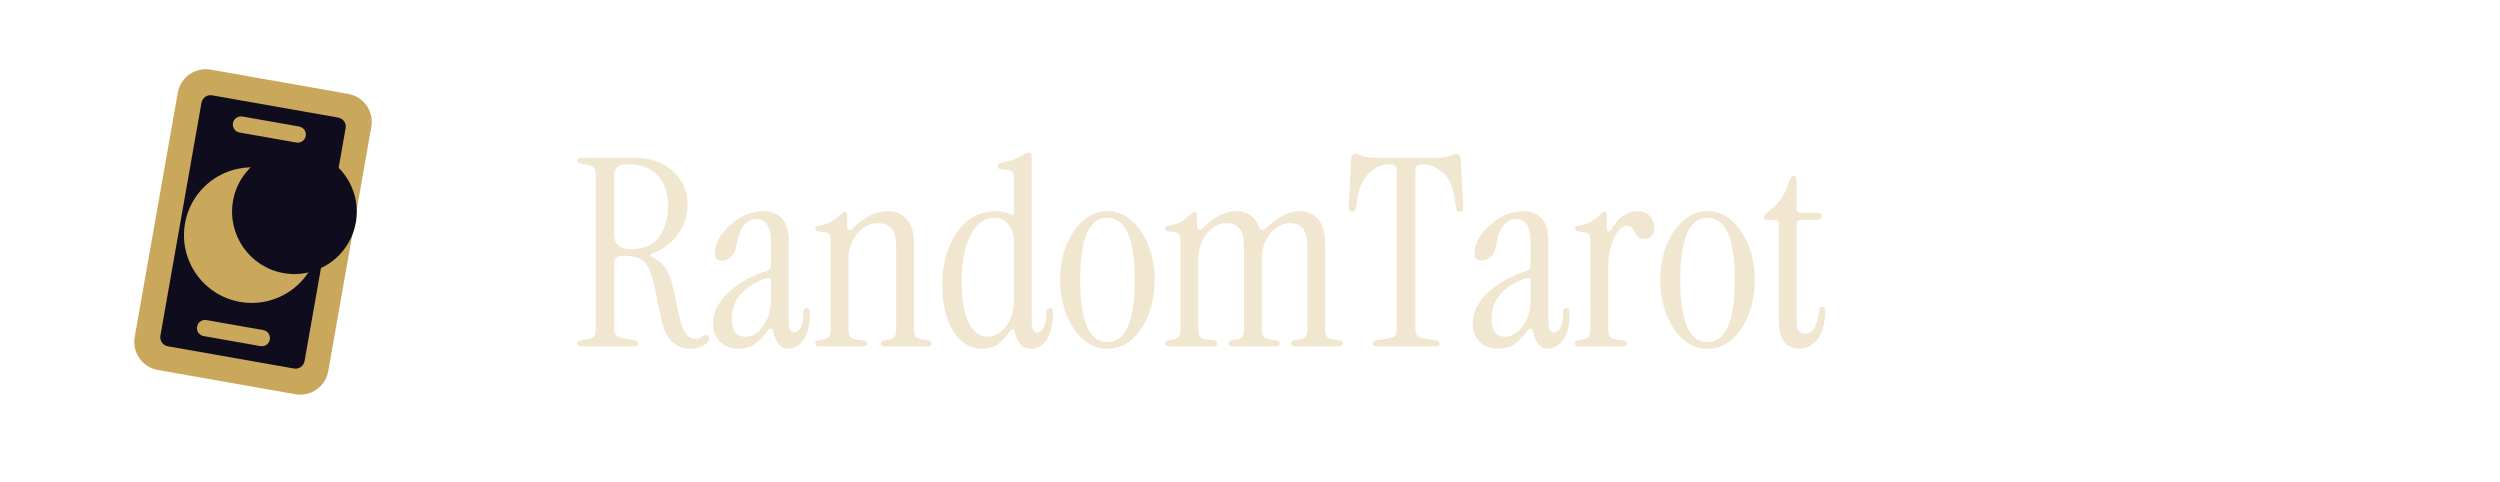
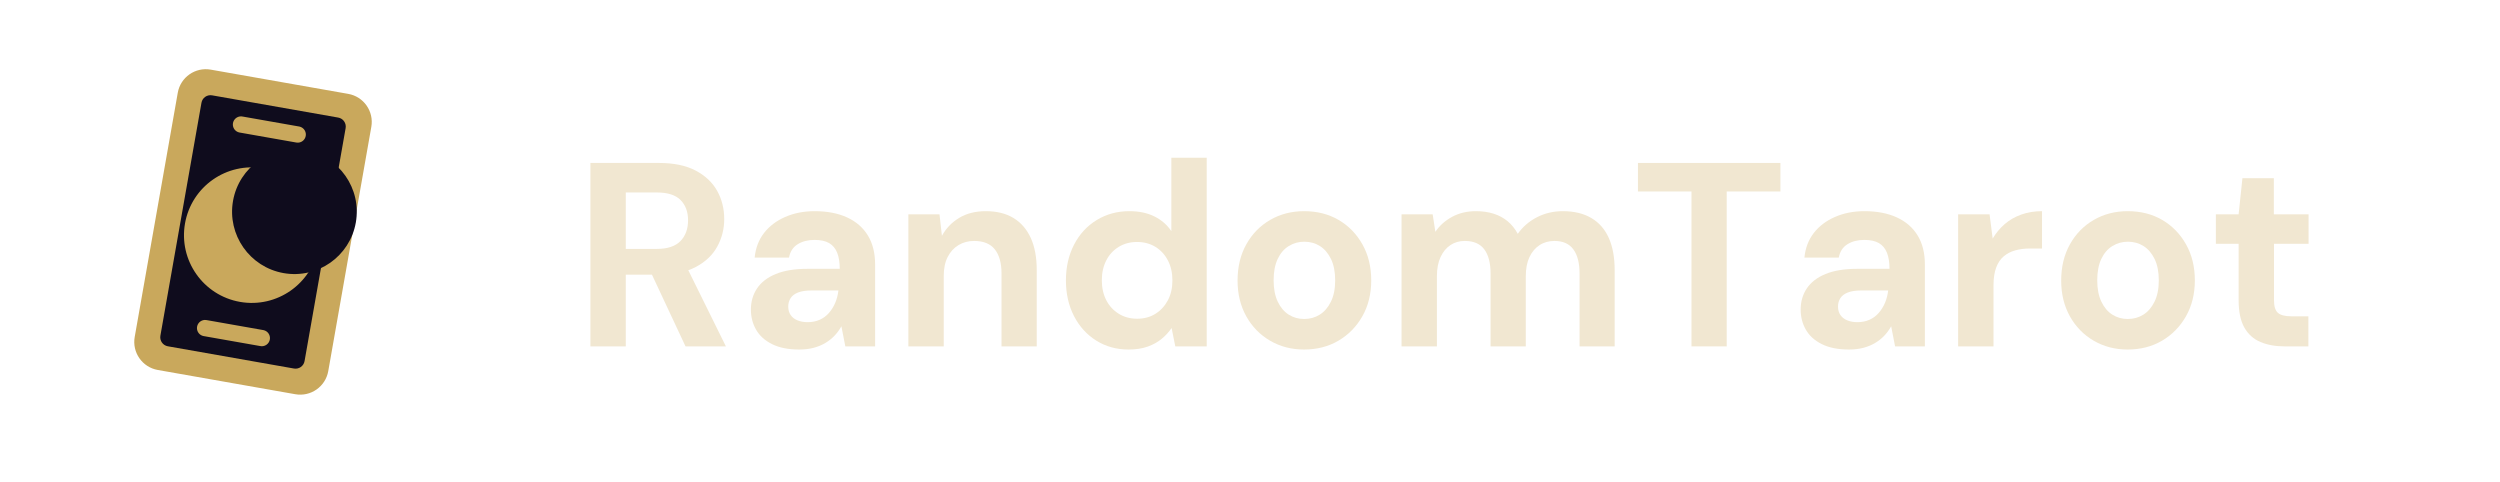
<svg xmlns="http://www.w3.org/2000/svg" viewBox="0 0 830 160" width="830" height="160">
  <g transform="translate(12 5) scale(2.25)">
    <g transform="rotate(10 32 32)">
      <rect x="17.5" y="9.5" width="29" height="45" rx="4.2" fill="#C9A85C" />
      <rect x="21.2" y="13.2" width="21.6" height="37.6" rx="1.35" fill="#0F0C1D" />
      <circle cx="31.9" cy="32.5" r="10" fill="#C9A85C" />
      <circle cx="37.5" cy="28" r="9.2" fill="#0F0C1D" />
      <path d="M27.5 16.7h8.5M27.5 47.2h8.5" stroke="#C9A85C" stroke-width="2.4" stroke-linecap="round" />
    </g>
  </g>
  <g fill="#F1E7D1" transform="translate(190 115) scale(0.087 -0.087)">
-     <path d="M450 -9Q363 -9 339 105L316 216Q305 270 291.5 298.0Q278 326 254.5 336.0Q231 346 190 346Q176 346 168.0 338.5Q160 331 160 320V70Q160 49 168.0 41.5Q176 34 204 29L241 23Q252 21 252 12Q252 0 237 0H34Q19 0 19 11Q19 20 32 23L55 27Q76 31 82.5 38.0Q89 45 89 66V654Q89 675 82.5 682.0Q76 689 55 693L32 697Q19 700 19 709Q19 720 34 720H237Q296 720 342.0 697.0Q388 674 414.0 633.5Q440 593 440 540Q440 477 402.0 426.5Q364 376 306 355Q299 353 298.5 348.5Q298 344 305 341Q337 326 355.5 299.0Q374 272 384 227L406 125Q417 73 432.0 51.0Q447 29 470 29Q478 29 484.5 31.5Q491 34 501 41Q509 46 516.0 43.5Q523 41 523 33Q523 16 501.0 3.5Q479 -9 450 -9ZM227 371Q295 371 330.0 416.5Q365 462 365 538Q365 612 324.5 653.5Q284 695 213 695Q160 695 160 655V426Q160 371 227 371Z" transform="translate(0.000 0)" />
-     <path d="M120 -9Q78 -9 51.0 17.5Q24 44 24 88Q24 131 51.0 169.5Q78 208 125.0 239.0Q172 270 232 289Q245 293 245 306V397Q245 445 230.0 465.5Q215 486 189 486Q164 486 143.5 463.5Q123 441 114 388Q109 356 92.5 341.5Q76 327 59 327Q31 327 31 355Q31 384 47.5 412.5Q64 441 91.0 464.5Q118 488 150.0 502.0Q182 516 214 516Q313 516 313 401V95Q313 53 334 53Q347 53 358.0 70.5Q369 88 369 130Q369 146 382 146Q394 146 394 129Q394 56 368.5 23.5Q343 -9 311 -9Q287 -9 273.0 10.5Q259 30 254 57Q253 67 245.5 67.5Q238 68 231 58Q207 25 182.0 8.0Q157 -9 120 -9ZM147 37Q173 37 195.0 55.5Q217 74 231.0 105.0Q245 136 245 175V248Q245 267 224 259Q163 237 129.5 198.5Q96 160 96 106Q96 37 147 37Z" transform="translate(513.000 0)" />
-     <path d="M30 0Q15 0 15 11Q15 20 28 23L40 25Q61 29 67.5 37.5Q74 46 74 67V403Q74 421 68.5 427.5Q63 434 49 436L28 439Q15 440 15 450Q15 458 31 461Q62 466 78.5 477.0Q95 488 113 504Q122 513 128 513Q137 513 137 501V456Q137 447 143.5 444.5Q150 442 158 450Q198 488 228.5 502.0Q259 516 293 516Q338 516 365.0 484.5Q392 453 392 392V67Q392 46 398.5 37.5Q405 29 426 26L448 23Q459 21 459 11Q459 0 447 0H279Q265 0 265 11Q265 21 276 23L290 25Q311 28 317.5 37.0Q324 46 324 67V381Q324 430 306.0 450.0Q288 470 255 470Q223 470 197.5 451.5Q172 433 157.0 402.5Q142 372 142 335V67Q142 46 148.5 37.0Q155 28 176 26L203 23Q214 21 214 12Q214 0 199 0Z" transform="translate(912.000 0)" />
-     <path d="M181 -9Q137 -9 102.5 21.5Q68 52 49.0 106.5Q30 161 30 233Q30 317 56.0 380.5Q82 444 128.0 480.0Q174 516 232 516Q246 516 260.0 513.5Q274 511 287 505Q303 497 303 512V640Q303 658 297.5 665.0Q292 672 278 673L252 676Q241 678 241 688Q241 698 252 700Q284 706 303.5 714.0Q323 722 336 730Q352 740 360 740Q371 740 371 724V95Q371 53 392 53Q405 53 416.0 70.5Q427 88 427 130Q427 146 440 146Q452 146 452 129Q452 56 427.0 23.5Q402 -9 370 -9Q341 -9 326.0 10.5Q311 30 306 57Q305 65 299.0 65.5Q293 66 288 58Q260 19 237.0 5.0Q214 -9 181 -9ZM203 37Q229 37 251.5 54.5Q274 72 288.5 102.0Q303 132 303 169V394Q303 439 282.5 465.0Q262 491 229 491Q173 491 138.5 425.5Q104 360 104 247Q104 144 130.5 90.5Q157 37 203 37Z" transform="translate(1382.000 0)" />
-     <path d="M203 -9Q152 -9 111.5 25.5Q71 60 47.0 120.0Q23 180 23 254Q23 328 47.0 387.0Q71 446 112.0 481.0Q153 516 203 516Q254 516 294.5 481.0Q335 446 359.0 387.0Q383 328 383 254Q383 180 359.5 120.0Q336 60 295.0 25.5Q254 -9 203 -9ZM203 16Q307 16 307 254Q307 491 203 491Q99 491 99 254Q99 16 203 16Z" transform="translate(1839.000 0)" />
-     <path d="M30 0Q15 0 15 11Q15 20 28 23L40 25Q61 29 67.5 37.5Q74 46 74 67V403Q74 421 68.5 427.5Q63 434 49 436L28 439Q15 440 15 450Q15 458 31 461Q62 466 78.5 477.0Q95 488 113 504Q122 513 128 513Q137 513 137 501V456Q137 449 143.0 445.5Q149 442 156 449Q197 488 227.5 502.0Q258 516 289 516Q318 516 340.5 500.5Q363 485 374 454Q377 446 384.5 444.5Q392 443 399 450Q440 488 470.0 502.0Q500 516 531 516Q573 516 599.5 484.5Q626 453 626 392V67Q626 46 632.5 37.5Q639 29 660 26L682 23Q693 21 693 11Q693 0 681 0H510Q496 0 496 11Q496 21 507 23L521 25Q544 28 551.0 37.0Q558 46 558 67V381Q558 430 540.5 450.0Q523 470 493 470Q463 470 438.5 451.5Q414 433 399.0 402.5Q384 372 384 335V67Q384 46 391.0 37.5Q398 29 420 26L442 23Q453 21 453 11Q453 0 441 0H271Q257 0 257 11Q257 21 268 23L282 25Q303 28 309.5 37.0Q316 46 316 67V381Q316 430 298.5 450.0Q281 470 251 470Q221 470 196.5 451.5Q172 433 157.0 402.5Q142 372 142 335V67Q142 46 148.5 37.0Q155 28 176 26L203 23Q214 21 214 12Q214 0 199 0Z" transform="translate(2247.000 0)" />
-     <path d="M118 0Q103 0 103 11Q103 22 116 23L161 30Q181 33 188.0 40.5Q195 48 195 69V669Q195 683 189.0 689.0Q183 695 164 695Q127 695 91.0 663.0Q55 631 44 560L39 527Q37 514 25 514Q10 514 12 531L21 712Q23 735 39 735Q46 735 52.0 731.5Q58 728 72.5 724.0Q87 720 119 720H342Q374 720 388.5 724.0Q403 728 409.5 731.5Q416 735 422 735Q438 735 440 712L449 531Q451 514 436 514Q424 514 422 527L417 560Q407 631 371.0 663.0Q335 695 297 695Q278 695 272.0 689.0Q266 683 266 669V69Q266 48 273.5 40.5Q281 33 300 30L345 23Q358 22 358 11Q358 0 343 0Z" transform="translate(2951.000 0)" />
-     <path d="M120 -9Q78 -9 51.0 17.5Q24 44 24 88Q24 131 51.0 169.5Q78 208 125.0 239.0Q172 270 232 289Q245 293 245 306V397Q245 445 230.0 465.5Q215 486 189 486Q164 486 143.5 463.5Q123 441 114 388Q109 356 92.5 341.5Q76 327 59 327Q31 327 31 355Q31 384 47.5 412.5Q64 441 91.0 464.5Q118 488 150.0 502.0Q182 516 214 516Q313 516 313 401V95Q313 53 334 53Q347 53 358.0 70.5Q369 88 369 130Q369 146 382 146Q394 146 394 129Q394 56 368.5 23.5Q343 -9 311 -9Q287 -9 273.0 10.5Q259 30 254 57Q253 67 245.5 67.5Q238 68 231 58Q207 25 182.0 8.0Q157 -9 120 -9ZM147 37Q173 37 195.0 55.5Q217 74 231.0 105.0Q245 136 245 175V248Q245 267 224 259Q163 237 129.5 198.5Q96 160 96 106Q96 37 147 37Z" transform="translate(3412.000 0)" />
-     <path d="M154 446Q195 516 253 516Q286 516 302.0 496.5Q318 477 318 453Q318 434 308.5 422.0Q299 410 279 410Q263 410 255.5 417.5Q248 425 243.5 435.0Q239 445 233.0 452.5Q227 460 213 460Q195 460 179.0 438.5Q163 417 152.5 381.0Q142 345 142 299V67Q142 46 148.5 37.0Q155 28 176 26L203 23Q214 21 214 12Q214 0 199 0H30Q15 0 15 11Q15 20 28 23L40 25Q61 29 67.5 37.5Q74 46 74 67V403Q74 421 68.5 427.5Q63 434 49 436L28 439Q15 440 15 450Q15 458 31 461Q62 466 78.5 477.0Q95 488 113 504Q122 513 128 513Q137 513 137 501V447Q137 440 143.0 438.5Q149 437 154 446Z" transform="translate(3811.000 0)" />
-     <path d="M203 -9Q152 -9 111.5 25.5Q71 60 47.0 120.0Q23 180 23 254Q23 328 47.0 387.0Q71 446 112.0 481.0Q153 516 203 516Q254 516 294.5 481.0Q335 446 359.0 387.0Q383 328 383 254Q383 180 359.5 120.0Q336 60 295.0 25.5Q254 -9 203 -9ZM203 16Q307 16 307 254Q307 491 203 491Q99 491 99 254Q99 16 203 16Z" transform="translate(4129.000 0)" />
-     <path d="M147 -9Q112 -9 89.5 15.5Q67 40 67 96V470Q67 482 55 482H26Q10 482 10 494Q10 502 19 508Q52 531 72.0 557.5Q92 584 107 630Q114 651 124 651Q135 651 135 635V524Q135 510 149 510H214Q230 510 230 496Q230 482 214 482H149Q135 482 135 468V95Q135 73 142.0 60.5Q149 48 168 48Q189 48 202.5 69.0Q216 90 220 137Q222 151 233 151Q245 151 245 136Q242 59 213.5 25.0Q185 -9 147 -9Z" transform="translate(4537.000 0)" />
+     <path d="M69.138 0V700H330.895Q415.24 700 470.464 671.035Q525.688 642.069 552.74 593.724Q579.791 545.38 579.791 485.621Q579.791 429.621 553.412 381.156Q527.033 332.69 471.688 303.225Q416.343 273.759 329.24 273.759H204.136V0ZM432.104 0 288.069 307.724H434.239L586.205 0ZM204.136 371.999H322.551Q383.793 371.999 412.793 401.913Q441.793 431.828 441.793 481.104Q441.793 529.622 413.207 558.501Q384.62 587.381 322.137 587.381H204.136Z" transform="translate(0.000 0)" />
+     <path d="M235.759 -12Q173.586 -12 132.293 8.621Q91 29.241 71.293 63.862Q51.586 98.483 51.586 140.483Q51.586 186.207 75.155 221.414Q98.724 256.621 146.638 276.293Q194.552 295.966 267 295.966H390.621Q390.621 333.001 380.811 357.467Q371 381.932 350.241 394.122Q329.482 406.312 294.344 406.312Q256.309 406.312 229.809 389.639Q203.308 372.967 197.067 338.863H65.931Q71.345 393.449 101.552 432.587Q131.759 471.724 182.276 493.862Q232.793 516 294.93 516Q366.689 516 418.464 492.259Q470.24 468.517 497.929 423.31Q525.619 378.103 525.619 312V0H411.931L396.966 76.69Q386.38 57.449 371.173 41.293Q355.966 25.138 335.845 13.104Q315.724 1.069 290.983 -5.465Q266.241 -12 235.759 -12ZM268.103 92.412Q293.724 92.412 314.31 101.637Q334.897 110.861 349.621 127.861Q364.345 144.862 373.38 166.19Q382.415 187.518 385.345 212.139V213.38H282.207Q251.378 213.38 231.636 205.691Q211.895 198.001 202.998 183.949Q194.101 169.897 194.101 152.103Q194.101 132.724 203.377 119.465Q212.653 106.206 229.533 99.309Q246.412 92.412 268.103 92.412Z" transform="translate(630.000 0)" />
+     <path d="M66.483 0V504H185.274L194.55 421.862Q217.964 464.759 260.412 490.379Q302.86 516 362.205 516Q424.722 516 467.722 489.862Q510.722 463.724 533.55 413.88Q556.377 364.035 556.377 291.035V0H421.966V278.518Q421.966 338.105 396.379 370.243Q370.793 402.381 317.413 402.381Q284.206 402.381 257.947 386.571Q231.688 370.76 216.584 341.346Q201.481 311.932 201.481 269V0Z" transform="translate(1216.000 0)" />
+     <path d="M289.655 -12Q220.759 -12 166.345 22.207Q111.931 56.414 81.345 116.121Q50.759 175.828 50.759 251.828Q50.759 327.828 81.638 387.914Q112.517 448 168.017 482.0Q223.517 516 293 516Q347.966 516 388.311 495.983Q428.656 475.965 453.07 439.758V720H588.068V0H468.104L454.07 70.104Q438.656 47.449 416.294 28.88Q393.932 10.311 362.742 -0.845Q331.552 -12 289.655 -12ZM322.516 105.55Q362.551 105.55 392.638 124.567Q422.724 143.585 439.914 176.12Q457.104 208.655 457.104 252Q457.104 294.932 439.914 327.967Q422.724 361.001 392.345 379.726Q361.965 398.45 321.93 398.45Q282.895 398.45 252.223 379.726Q221.55 361.001 204.653 327.967Q187.756 294.932 187.756 252.586Q187.756 209.241 204.653 176.413Q221.55 143.585 252.223 124.567Q282.895 105.55 322.516 105.55Z" transform="translate(1833.000 0)" />
+     <path d="M304.379 -12Q232.62 -12 174.862 21.672Q117.103 55.345 83.931 114.845Q50.759 174.345 50.759 251Q50.759 329.655 84.138 389.448Q117.517 449.241 175.189 482.621Q232.862 516 304.62 516Q378.965 516 436.224 482.621Q493.482 449.241 527.155 389.448Q560.827 329.655 560.827 252Q560.827 174.345 526.948 114.845Q493.068 55.345 435.603 21.672Q378.137 -12 304.379 -12ZM304.793 104.55Q337.828 104.55 364.276 121.067Q390.725 137.585 406.984 170.62Q423.243 203.655 423.243 252Q423.243 300.759 407.191 333.587Q391.139 366.415 364.897 382.933Q338.655 399.45 305.207 399.45Q273.172 399.45 246.223 382.933Q219.274 366.415 203.808 333.587Q188.343 300.759 188.343 252Q188.343 203.655 204.101 170.62Q219.86 137.585 246.102 121.067Q272.344 104.55 304.793 104.55Z" transform="translate(2488.000 0)" />
+     <path d="M66.483 0V504H185.274L195.55 437.276Q219.55 472.759 259.464 494.379Q299.377 516 350.308 516Q387.55 516 417.877 506.379Q448.205 496.759 471.326 477.603Q494.447 458.448 510.033 429.551Q538.377 469.689 583.291 492.845Q628.205 516 681.964 516Q746.412 516 790.791 489.862Q835.17 463.724 857.498 413.587Q879.825 363.449 879.825 290.449V0H745.828V277.932Q745.828 338.105 722.155 370.243Q698.482 402.381 650.103 402.381Q617.551 402.381 592.999 386.277Q568.447 370.174 554.55 340.553Q540.653 310.932 540.653 268V0H406.241V277.932Q406.241 338.105 382.276 370.243Q358.31 402.381 307.758 402.381Q276.792 402.381 253.033 386.571Q229.274 370.76 215.377 340.846Q201.481 310.932 201.481 268V0Z" transform="translate(3098.000 0)" />
+     <path d="M231.966 0V591.14H27.655V700H571.274V591.14H366.377V0Z" transform="translate(4039.000 0)" />
+     <path d="M235.759 -12Q173.586 -12 132.293 8.621Q91 29.241 71.293 63.862Q51.586 98.483 51.586 140.483Q51.586 186.207 75.155 221.414Q98.724 256.621 146.638 276.293Q194.552 295.966 267 295.966H390.621Q390.621 333.001 380.811 357.467Q371 381.932 350.241 394.122Q329.482 406.312 294.344 406.312Q256.309 406.312 229.809 389.639Q203.308 372.967 197.067 338.863H65.931Q71.345 393.449 101.552 432.587Q131.759 471.724 182.276 493.862Q232.793 516 294.93 516Q366.689 516 418.464 492.259Q470.24 468.517 497.929 423.31Q525.619 378.103 525.619 312V0H411.931L396.966 76.69Q386.38 57.449 371.173 41.293Q355.966 25.138 335.845 13.104Q315.724 1.069 290.983 -5.465Q266.241 -12 235.759 -12ZM268.103 92.412Q293.724 92.412 314.31 101.637Q334.897 110.861 349.621 127.861Q364.345 144.862 373.38 166.19Q382.415 187.518 385.345 212.139V213.38H282.207Q251.378 213.38 231.636 205.691Q211.895 198.001 202.998 183.949Q194.101 169.897 194.101 152.103Q194.101 132.724 203.377 119.465Q212.653 106.206 229.533 99.309Q246.412 92.412 268.103 92.412Z" transform="translate(4636.000 0)" />
+     <path d="M66.483 0V504H186.447L198.308 411.517Q217.653 443.759 244.446 466.879Q271.239 490 307.274 503.0Q343.308 516 386.619 516V373.485H339.792Q310.137 373.485 284.654 366.451Q259.171 359.416 240.481 343.64Q221.791 327.864 211.636 300.64Q201.481 273.415 201.481 233.036V0Z" transform="translate(5222.000 0)" />
+     <path d="M304.379 -12Q232.62 -12 174.862 21.672Q117.103 55.345 83.931 114.845Q50.759 174.345 50.759 251Q50.759 329.655 84.138 389.448Q117.517 449.241 175.189 482.621Q232.862 516 304.62 516Q378.965 516 436.224 482.621Q493.482 449.241 527.155 389.448Q560.827 329.655 560.827 252Q560.827 174.345 526.948 114.845Q493.068 55.345 435.603 21.672Q378.137 -12 304.379 -12ZM304.793 104.55Q337.828 104.55 364.276 121.067Q390.725 137.585 406.984 170.62Q423.243 203.655 423.243 252Q423.243 300.759 407.191 333.587Q391.139 366.415 364.897 382.933Q338.655 399.45 305.207 399.45Q273.172 399.45 246.223 382.933Q219.274 366.415 203.808 333.587Q188.343 300.759 188.343 252Q188.343 203.655 204.101 170.62Q219.86 137.585 246.102 121.067Q272.344 104.55 304.793 104.55Z" transform="translate(5631.000 0)" />
+     <path d="M293.792 0Q241.172 0 201.431 16.638Q161.689 33.276 139.793 71.758Q117.897 110.241 117.897 176.62V391.381H31.069V504H117.897L132.414 641.827H252.308V504H384.826V391.381H252.895V175.447Q252.895 141.343 267.791 128.067Q282.688 114.791 318.964 114.791H384.102V0Z" transform="translate(6241.000 0)" />
  </g>
</svg>
